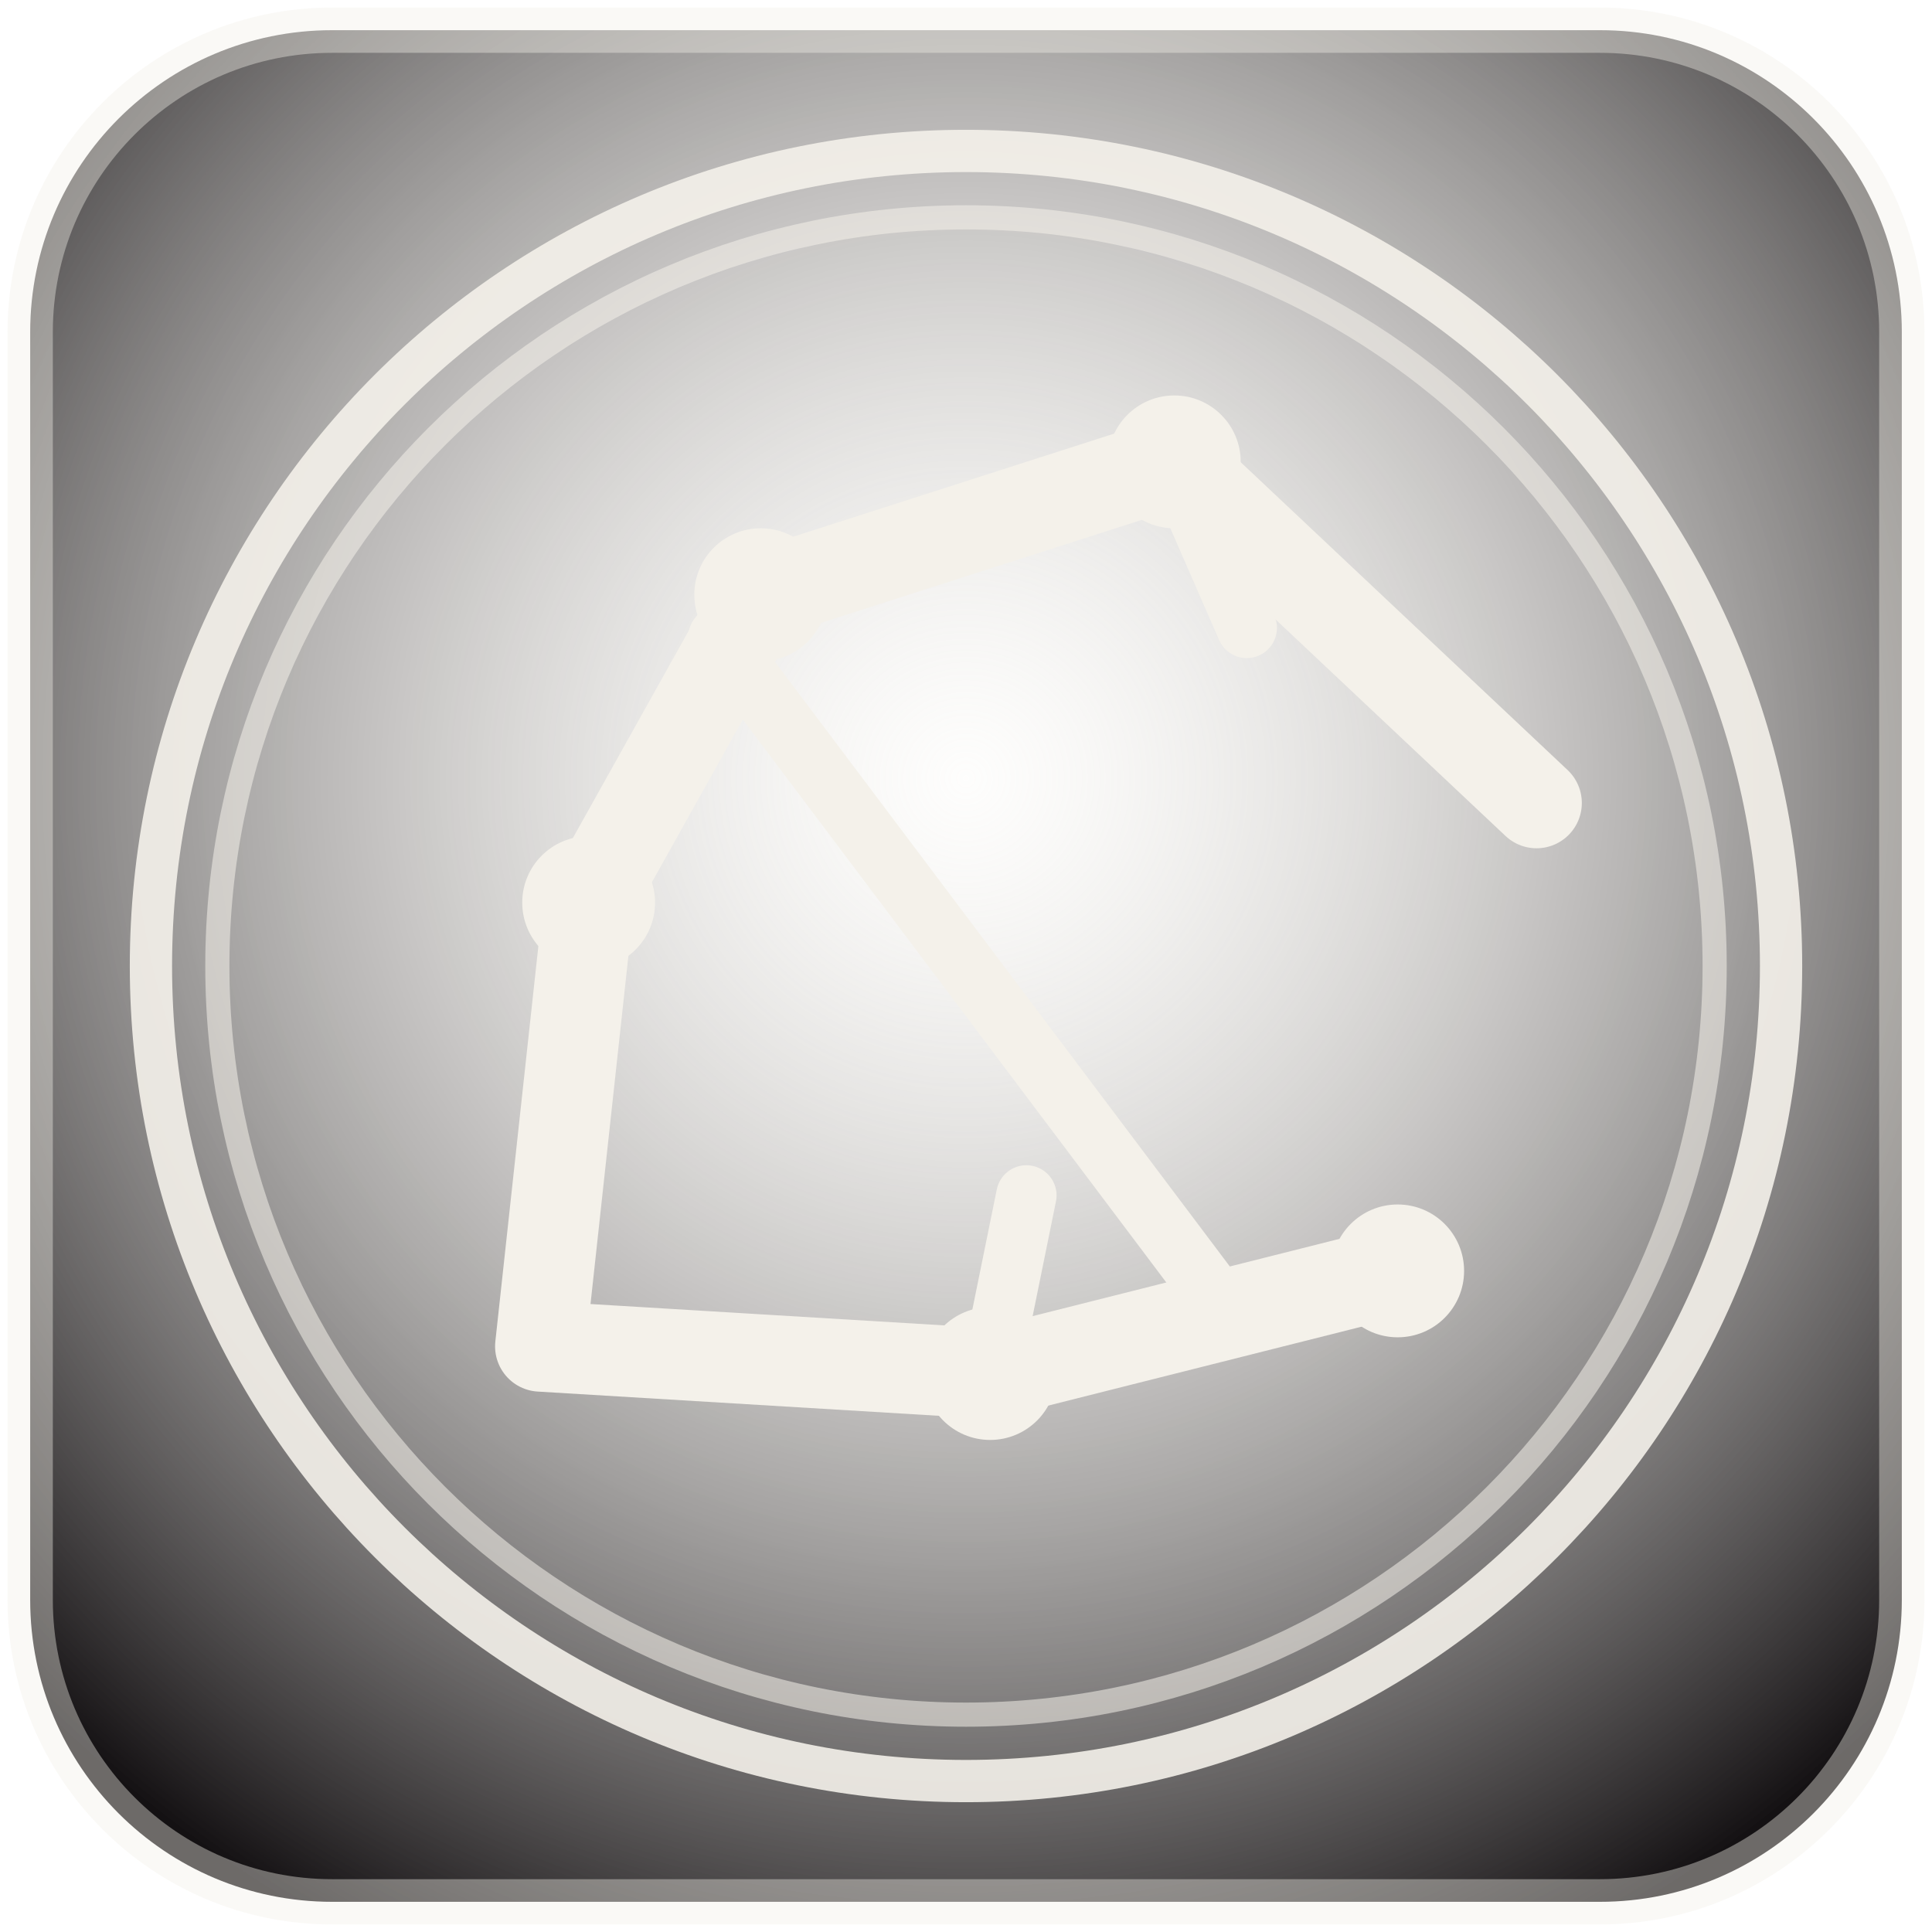
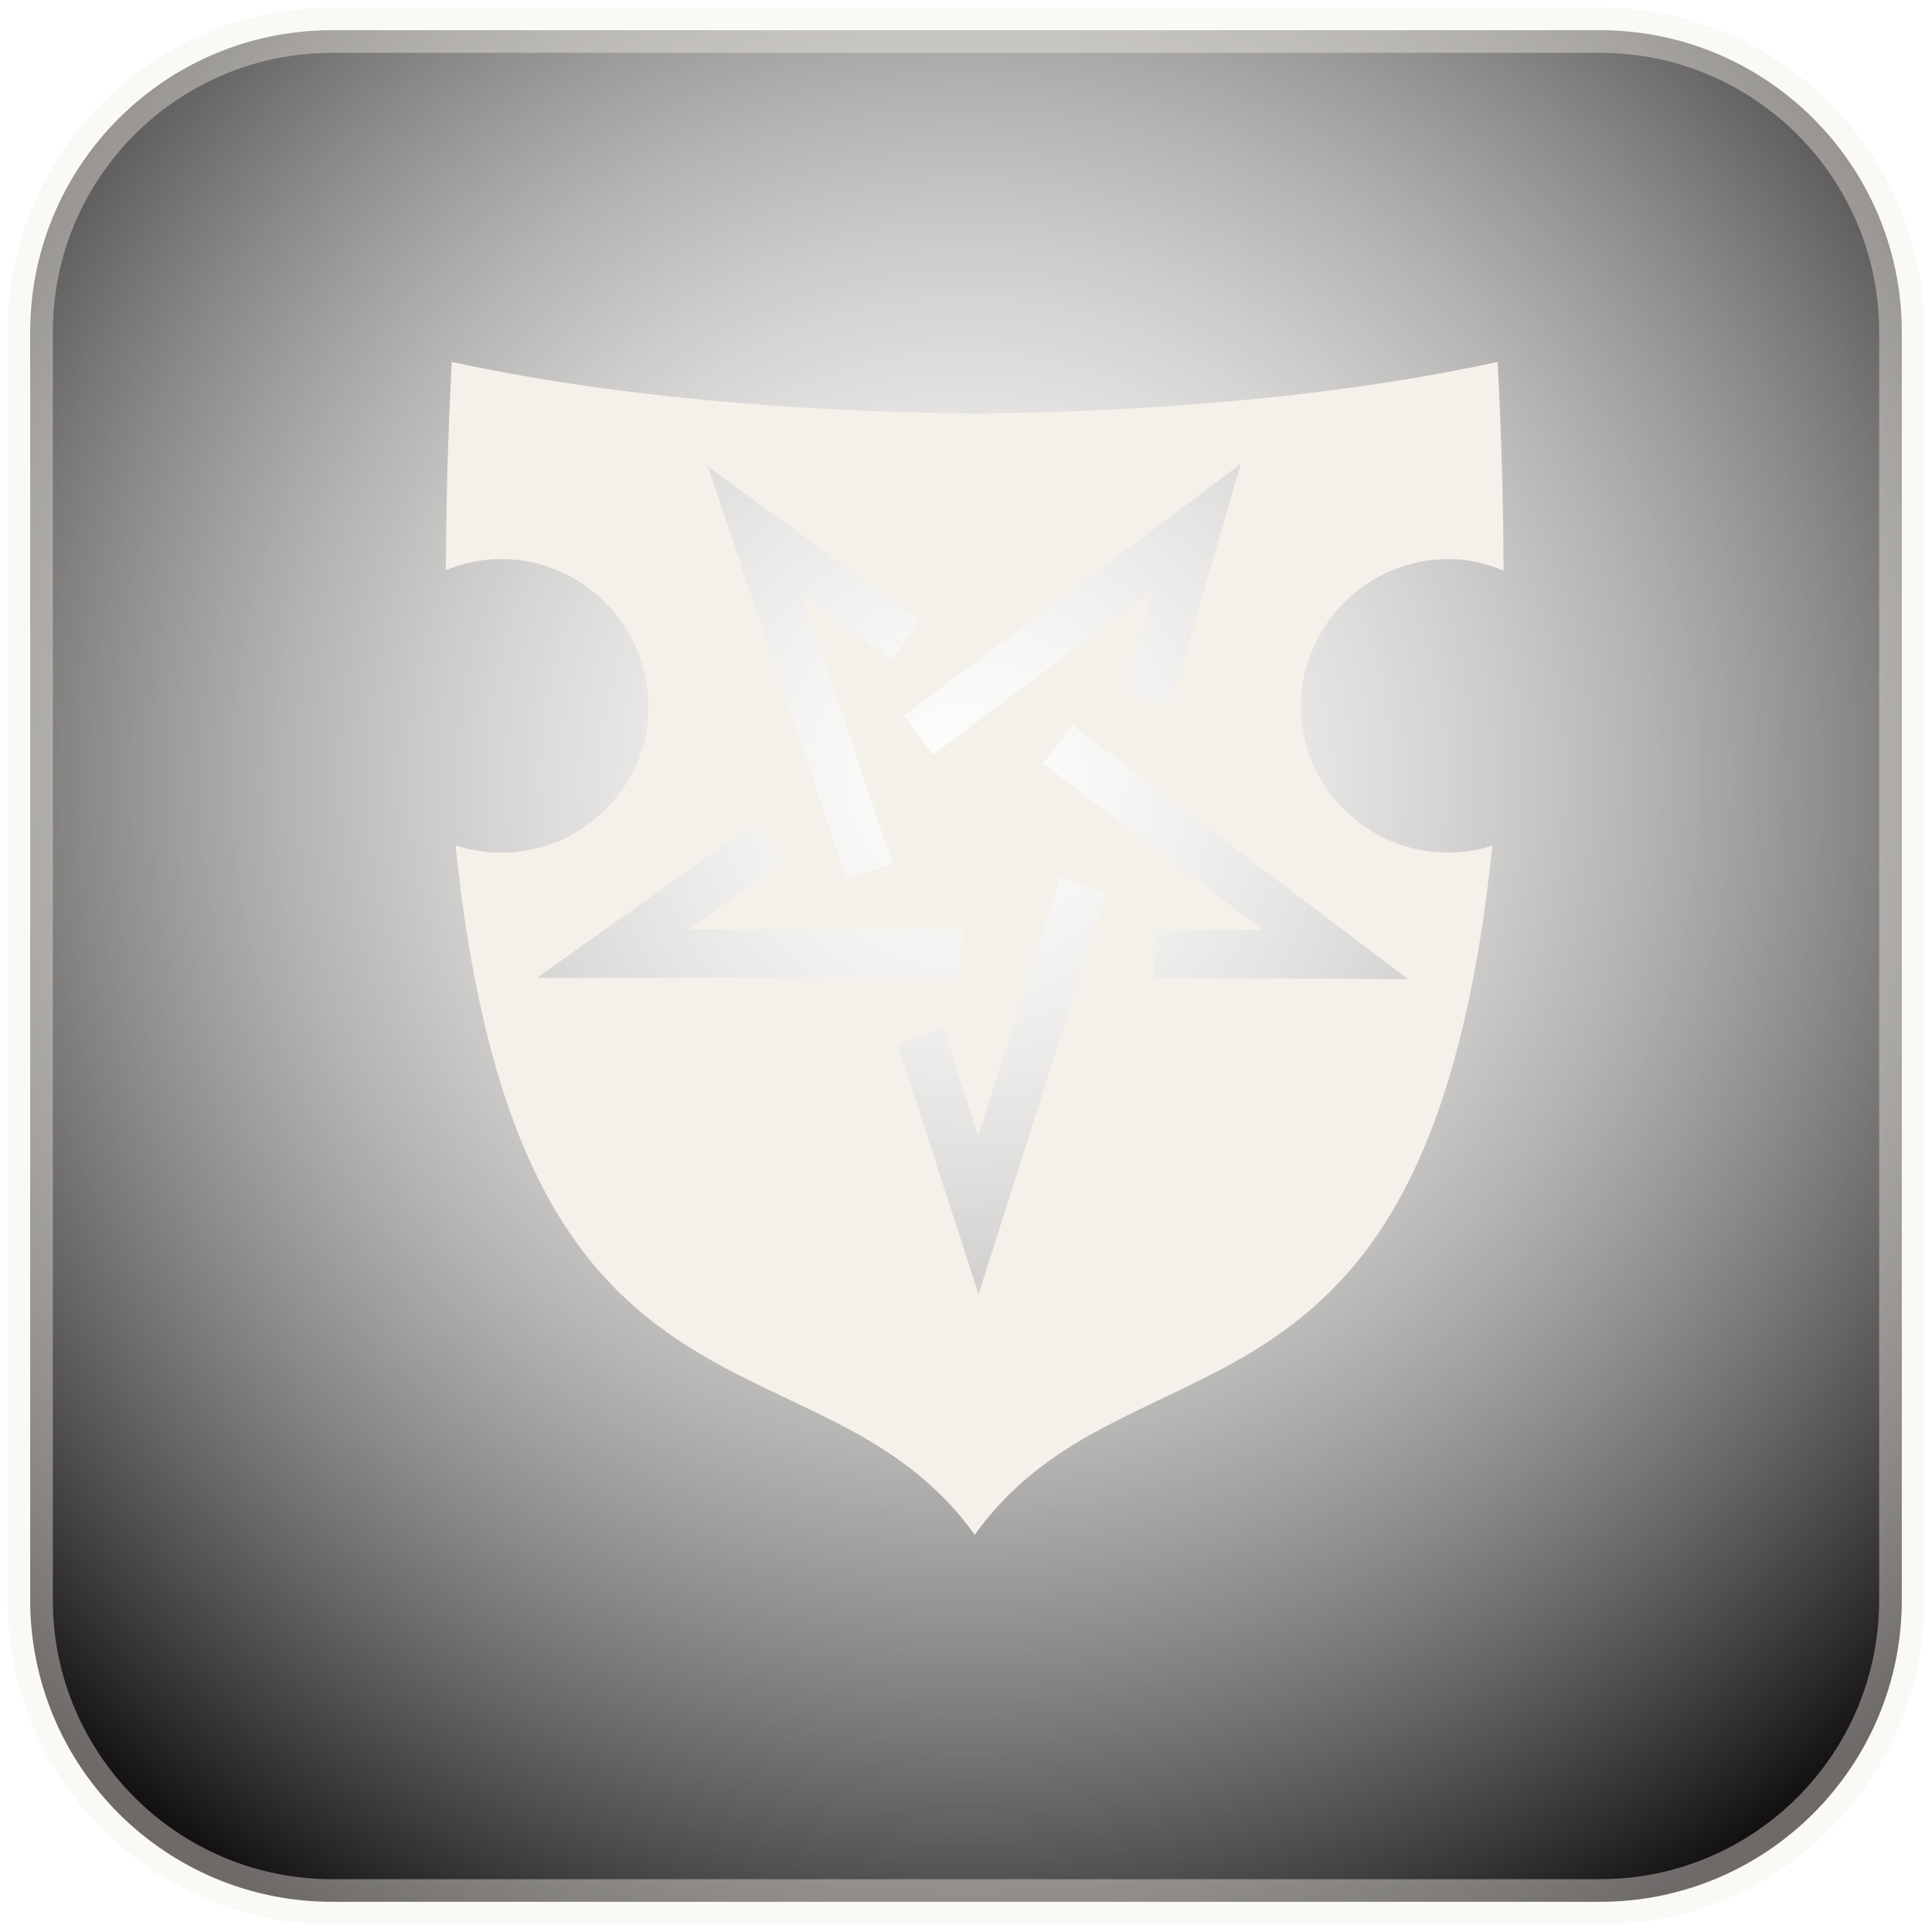
<svg xmlns="http://www.w3.org/2000/svg" viewBox="0 0 64 64" width="256" height="256">
  <defs>
    <radialGradient id="g" cx="50%" cy="40%" r="70%">
      <stop offset="0" stop-color="#f4f1ea22" />
      <stop offset="1" stop-color="#141113" />
    </radialGradient>
  </defs>
  <rect x="1" y="1" width="62" height="62" rx="10" fill="url(#g)" stroke="#f4f1ea66" stroke-width="1.5" />
-   <g fill="none" stroke="#f4f1ea" stroke-width="3" stroke-linecap="round" stroke-linejoin="round">
-     <circle cx="32" cy="32" r="27" stroke-width="1.4" opacity="0.9" />
-     <circle cx="32" cy="32" r="24.8" stroke-width="0.8" opacity="0.55" />
-     <path d="M50.9 26.6 L38.9 15.3 L25.2 19.7 L19.5 29.9 L17.9 44.6 L32.8 45.5 L46.3 42.1" />
-     <path d="M23.8 21.1 L40.2 42.9" stroke-width="2" />
-     <path d="M32.8 45.5 l1.2 -5.9" stroke-width="2" />
-     <path d="M38.9 15.3 l2.4 5.5" stroke-width="2" />
-     <circle cx="38.9" cy="15.3" r="2.2" fill="#f4f1ea" stroke="none" />
-     <circle cx="25.2" cy="19.7" r="2.2" fill="#f4f1ea" stroke="none" />
-     <circle cx="19.5" cy="29.9" r="2.2" fill="#f4f1ea" stroke="none" />
-     <circle cx="32.8" cy="45.5" r="2.2" fill="#f4f1ea" stroke="none" />
-     <circle cx="46.3" cy="42.1" r="2.2" fill="#f4f1ea" stroke="none" />
+   <g transform="translate(10 10) scale(0.0859375)" fill="#f4f1ea">
+     <path d="M57.78 23.135c-1.517 29.085-2.193 55.608-2.266 80.316 6.56-2.716 13.703-4.333 21.228-4.333 31.245 0 56.883 25.64 56.883 56.887 0 31.246-25.777 56.3-56.883 56.3-6.068 0-11.95-1.003-17.488-2.77C71.906 332.82 108.064 376.35 147.668 401.9c20.677 13.34 42.986 21.7 64.268 33.245 17.444 9.463 34.177 21.525 47.42 40.127 13.23-18.597 29.925-30.658 47.324-40.122 21.226-11.545 43.46-19.904 64.064-33.242 39.46-25.543 75.488-69.07 88.135-192.324-5.32 1.708-10.974 2.723-16.907 2.723-31.107 0-56.88-25.058-56.88-56.3 0-31.244 25.634-56.888 56.88-56.888 7.63 0 14.745 1.697 21.23 4.508-.07-24.757-.745-51.334-2.265-80.49-59.488 13-130.78 19.266-201.5 19.888h-.163c-70.718-.62-142.008-6.888-201.496-19.888zm304.124 39.32l-27.117 93.18-17.945-5.22 11.504-39.532-85.116 63.646-11.19-14.97 129.864-97.105zm-205.394 1.01l81.732 59.512-11 15.107-34.338-25.004 34.79 103.514-17.714 5.955-53.47-159.085zm140.486 99.652l129.383 97.95-98.25-.48.09-18.69 42.15.208-84.653-64.087 11.28-14.9zm-122.357 37.71l10.83 15.228-36.206 25.754 104.898-.17.03 18.69-163.577.262 84.024-59.766zm117.79 21l17.806 5.675-49.39 155.008-31.248-96.46 17.777-5.76 13.324 41.124 31.73-99.586z" />
  </g>
</svg>
